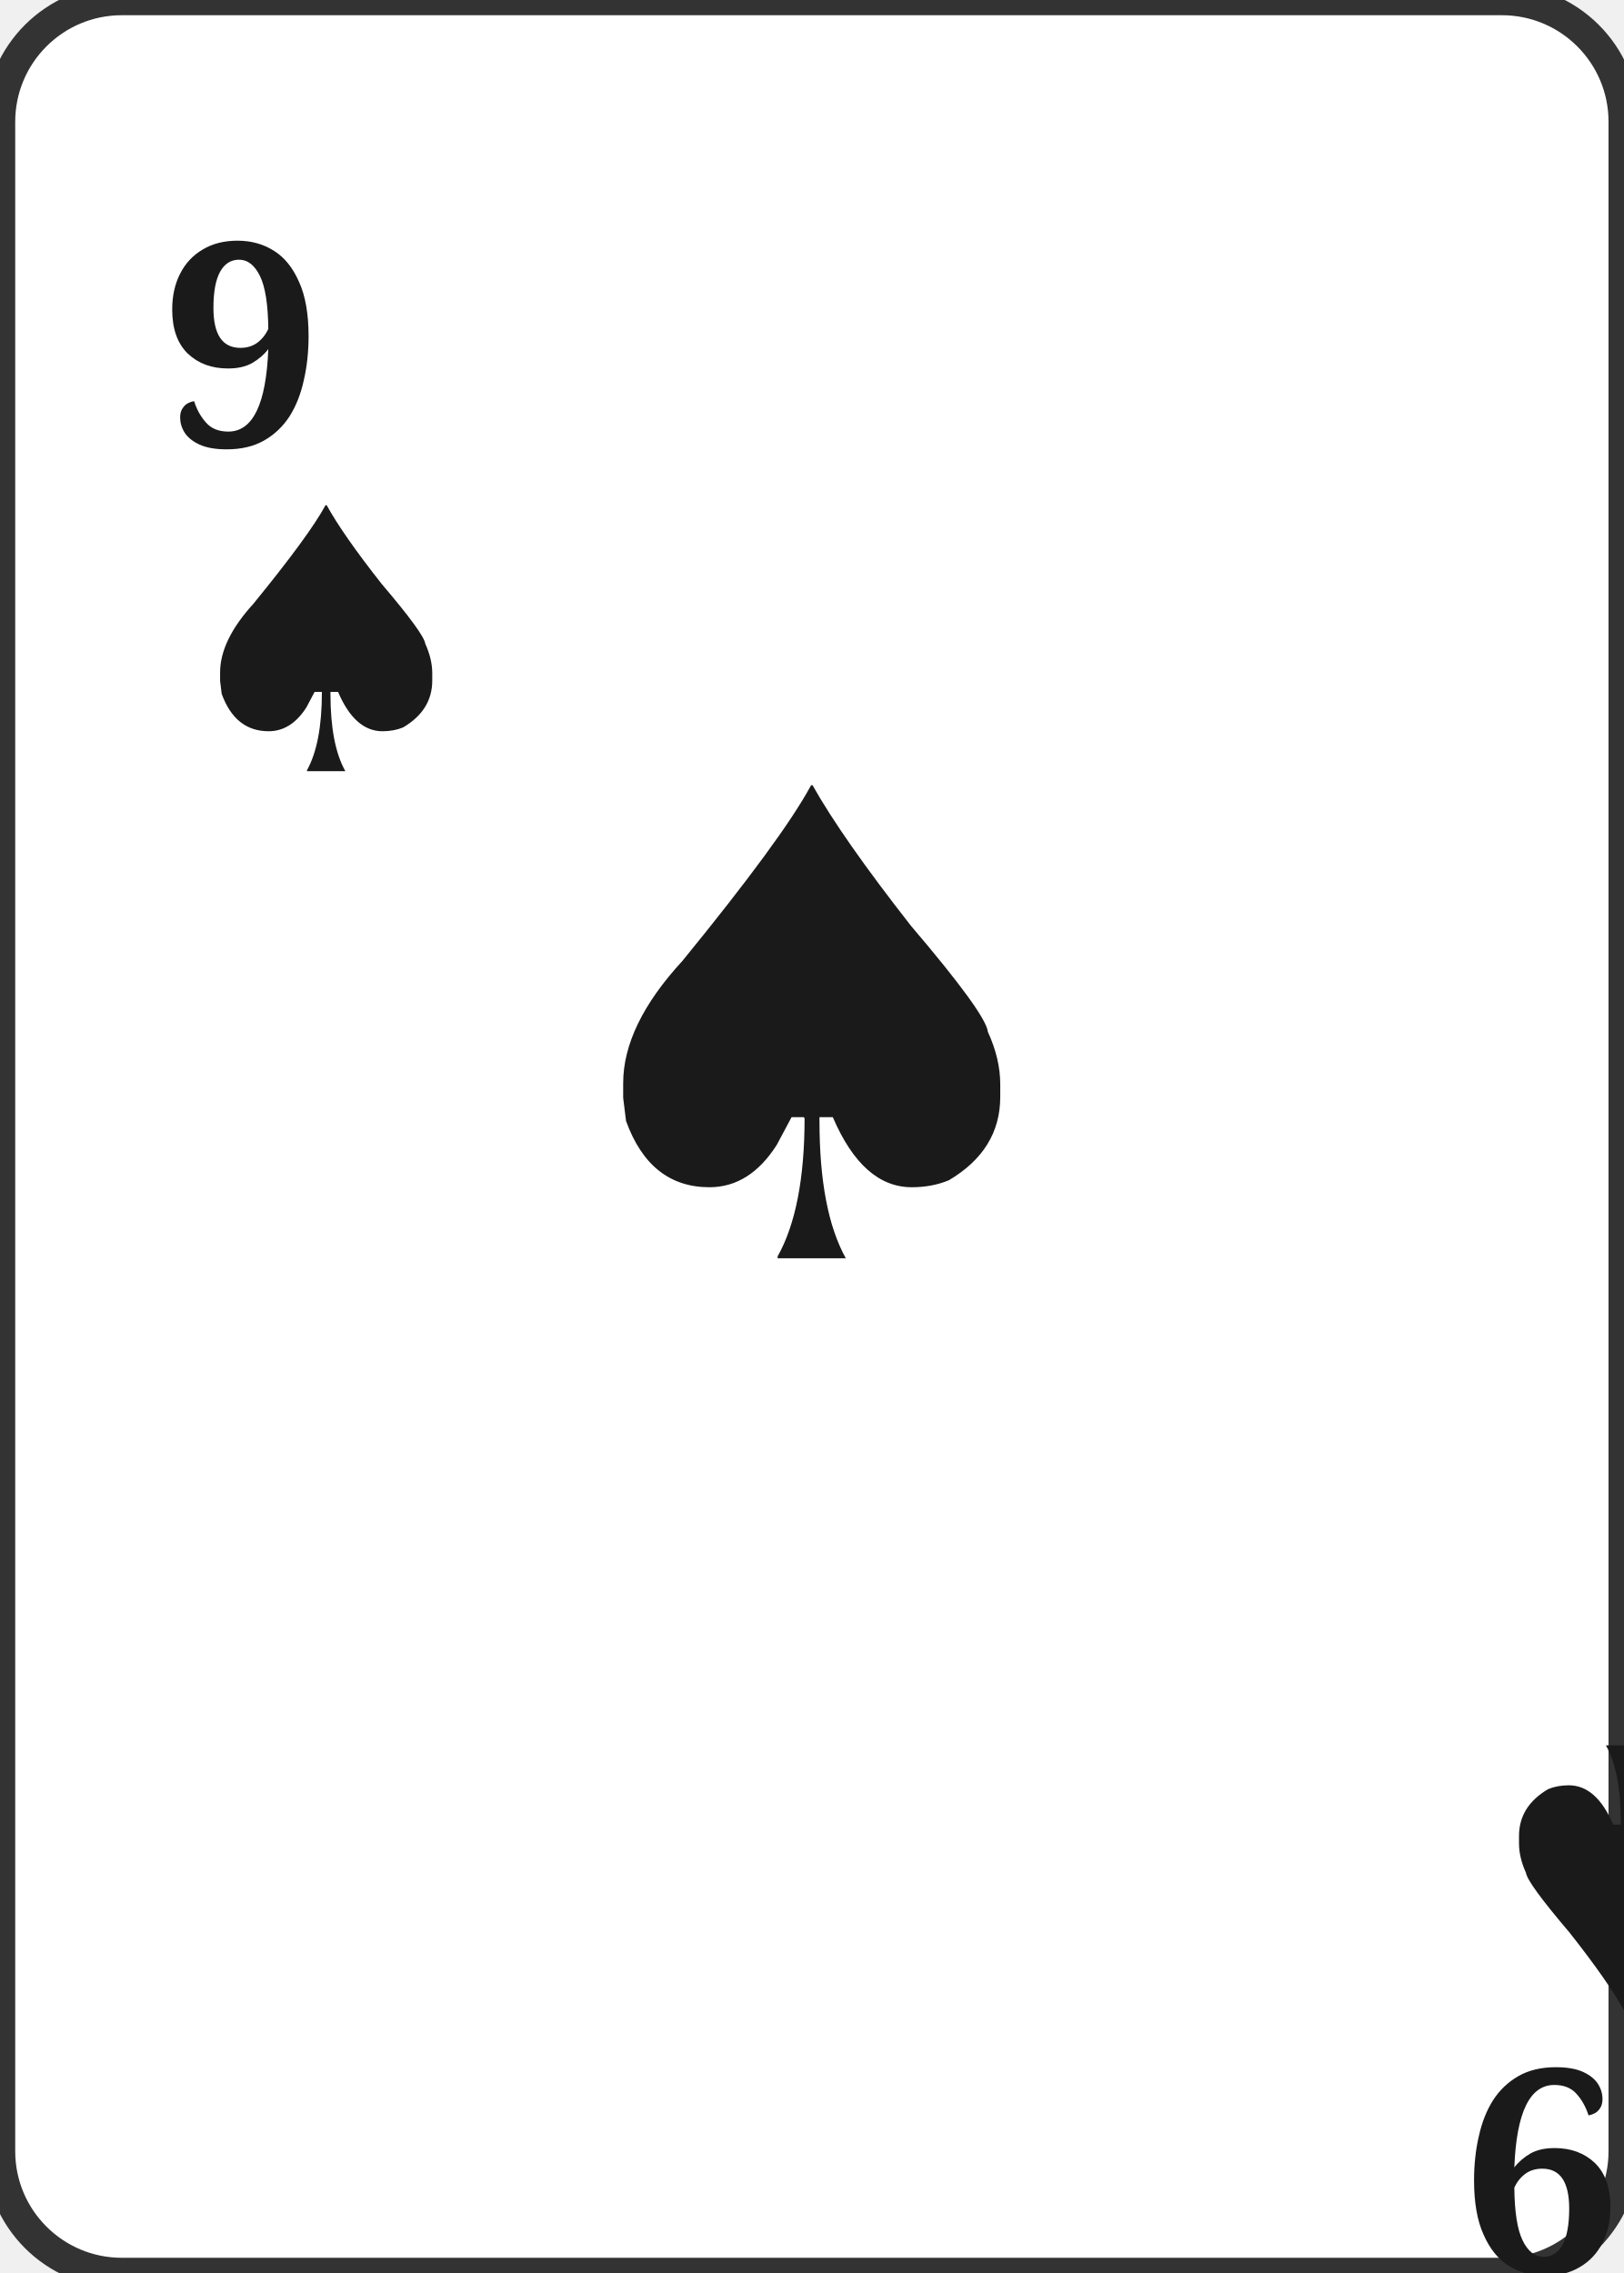
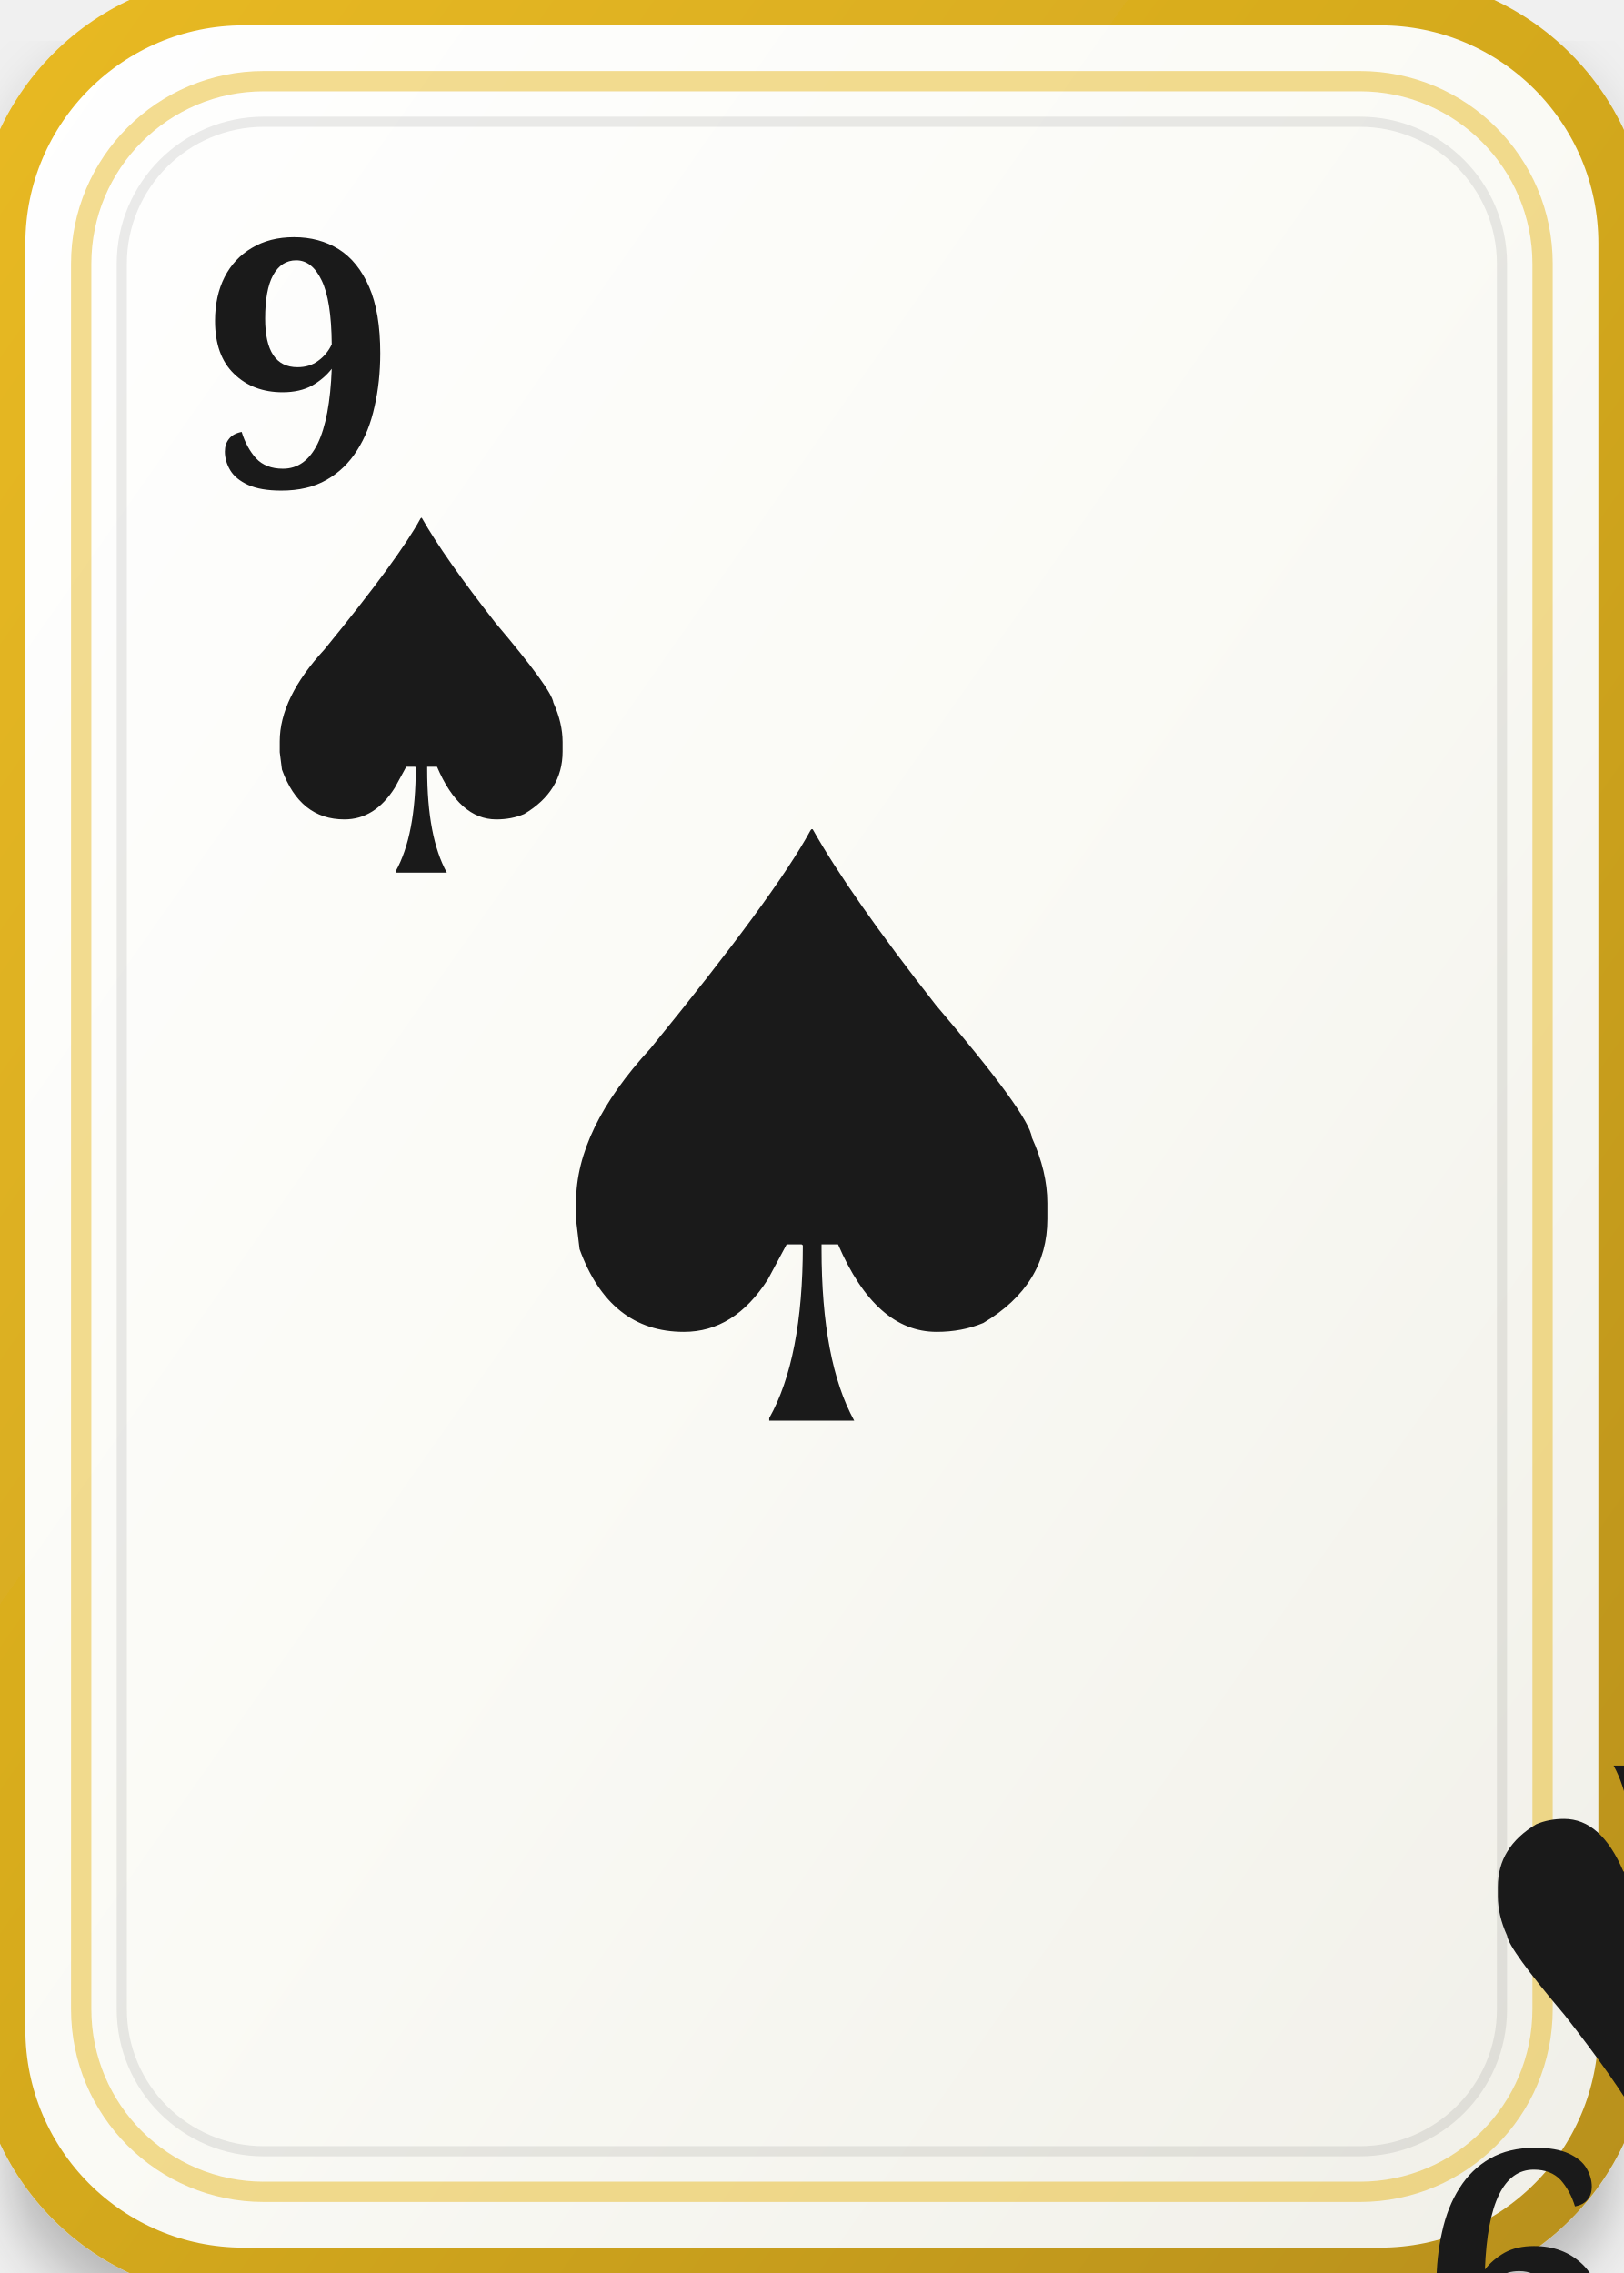
<svg xmlns="http://www.w3.org/2000/svg" viewBox="0 0 80 112" width="80" height="112">
-   <rect width="80" height="112" rx="6" ry="6" fill="#fff" stroke="#333" stroke-width="1.5" />
-   <text x="8" y="22" font-family="Georgia, serif" font-size="14" font-weight="bold" fill="#1a1a1a">9</text>
-   <text x="8" y="38" font-family="Georgia, serif" font-size="18" fill="#1a1a1a">♠</text>
-   <text x="40" y="62" font-family="Georgia, serif" font-size="32" fill="#1a1a1a" text-anchor="middle">♠</text>
-   <text x="72" y="102" font-family="Georgia, serif" font-size="14" font-weight="bold" fill="#1a1a1a" text-anchor="end" transform="rotate(180 72 102)">9</text>
-   <text x="72" y="86" font-family="Georgia, serif" font-size="18" fill="#1a1a1a" text-anchor="end" transform="rotate(180 72 86)">♠</text>
+   <defs>
+     <linearGradient id="face" x1="0%" y1="0%" x2="100%" y2="100%">
+       <stop offset="0%" style="stop-color:#fff" />
+       <stop offset="50%" style="stop-color:#fafaf5" />
+       <stop offset="100%" style="stop-color:#f0efe8" />
+     </linearGradient>
+     <linearGradient id="goldEdge" x1="0%" y1="0%" x2="100%" y2="100%">
+       <stop offset="0%" style="stop-color:#e8b923" />
+       <stop offset="50%" style="stop-color:#d4a91e" />
+       <stop offset="100%" style="stop-color:#b8901a" />
+     </linearGradient>
+     <filter id="shadow" x="-10%" y="-10%" width="120%" height="120%">
+       <feDropShadow dx="0" dy="2" stdDeviation="1.5" flood-color="#000" flood-opacity="0.25" />
+     </filter>
+   </defs>
+   <rect width="80" height="112" rx="12" ry="12" fill="url(#face)" stroke="url(#goldEdge)" stroke-width="2.5" filter="url(#shadow)" />
+   <rect x="4" y="4" width="72" height="104" rx="9" fill="none" stroke="#e8b923" stroke-width="1" opacity="0.5" />
+   <rect x="6" y="6" width="68" height="100" rx="7" fill="none" stroke="rgba(0,0,0,0.08)" stroke-width="0.5" />
+   <text x="10" y="24" font-family="Georgia, serif" font-size="17" font-weight="bold" fill="#1a1a1a">9</text>
+   <text x="10" y="43" font-family="Georgia, serif" font-size="24" fill="#1a1a1a">♠</text>
+   <text x="40" y="70" font-family="Georgia, serif" font-size="40" fill="#1a1a1a" text-anchor="middle" font-weight="bold">♠</text>
+   <text x="70" y="106" font-family="Georgia, serif" font-size="17" font-weight="bold" fill="#1a1a1a" text-anchor="end" transform="rotate(180 70 106)">9</text>
+   <text x="70" y="87" font-family="Georgia, serif" font-size="24" fill="#1a1a1a" text-anchor="end" transform="rotate(180 70 87)">♠</text>
</svg>
